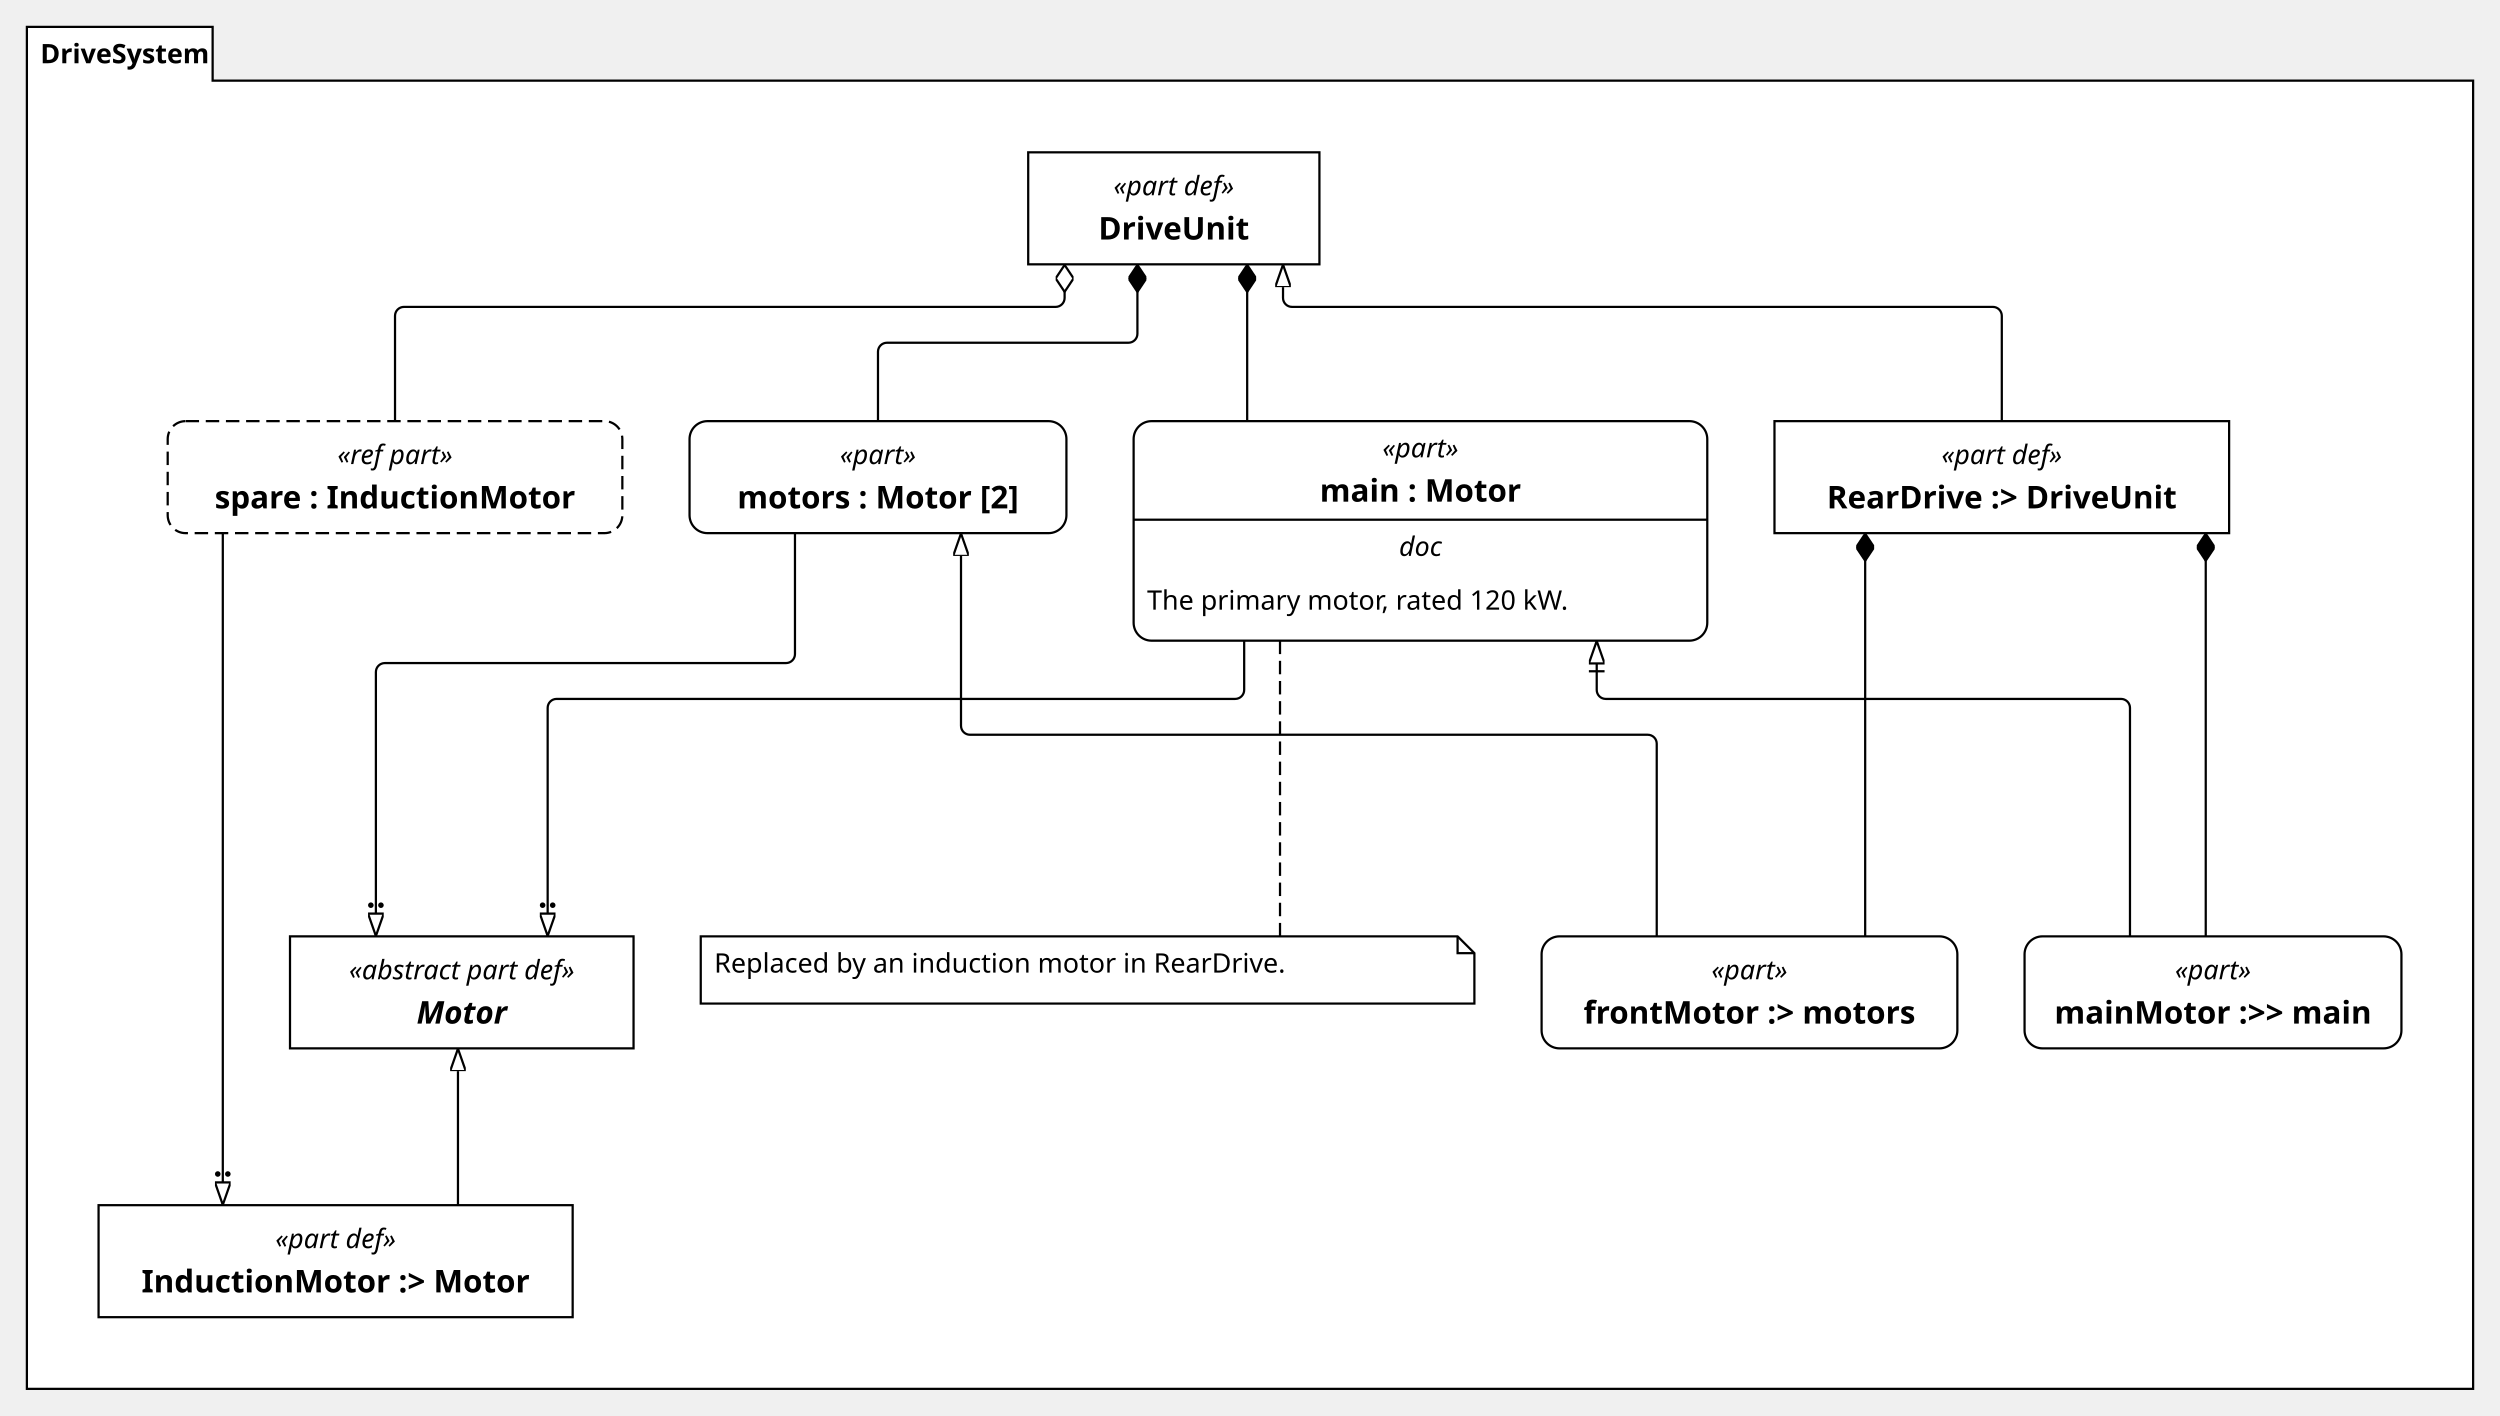
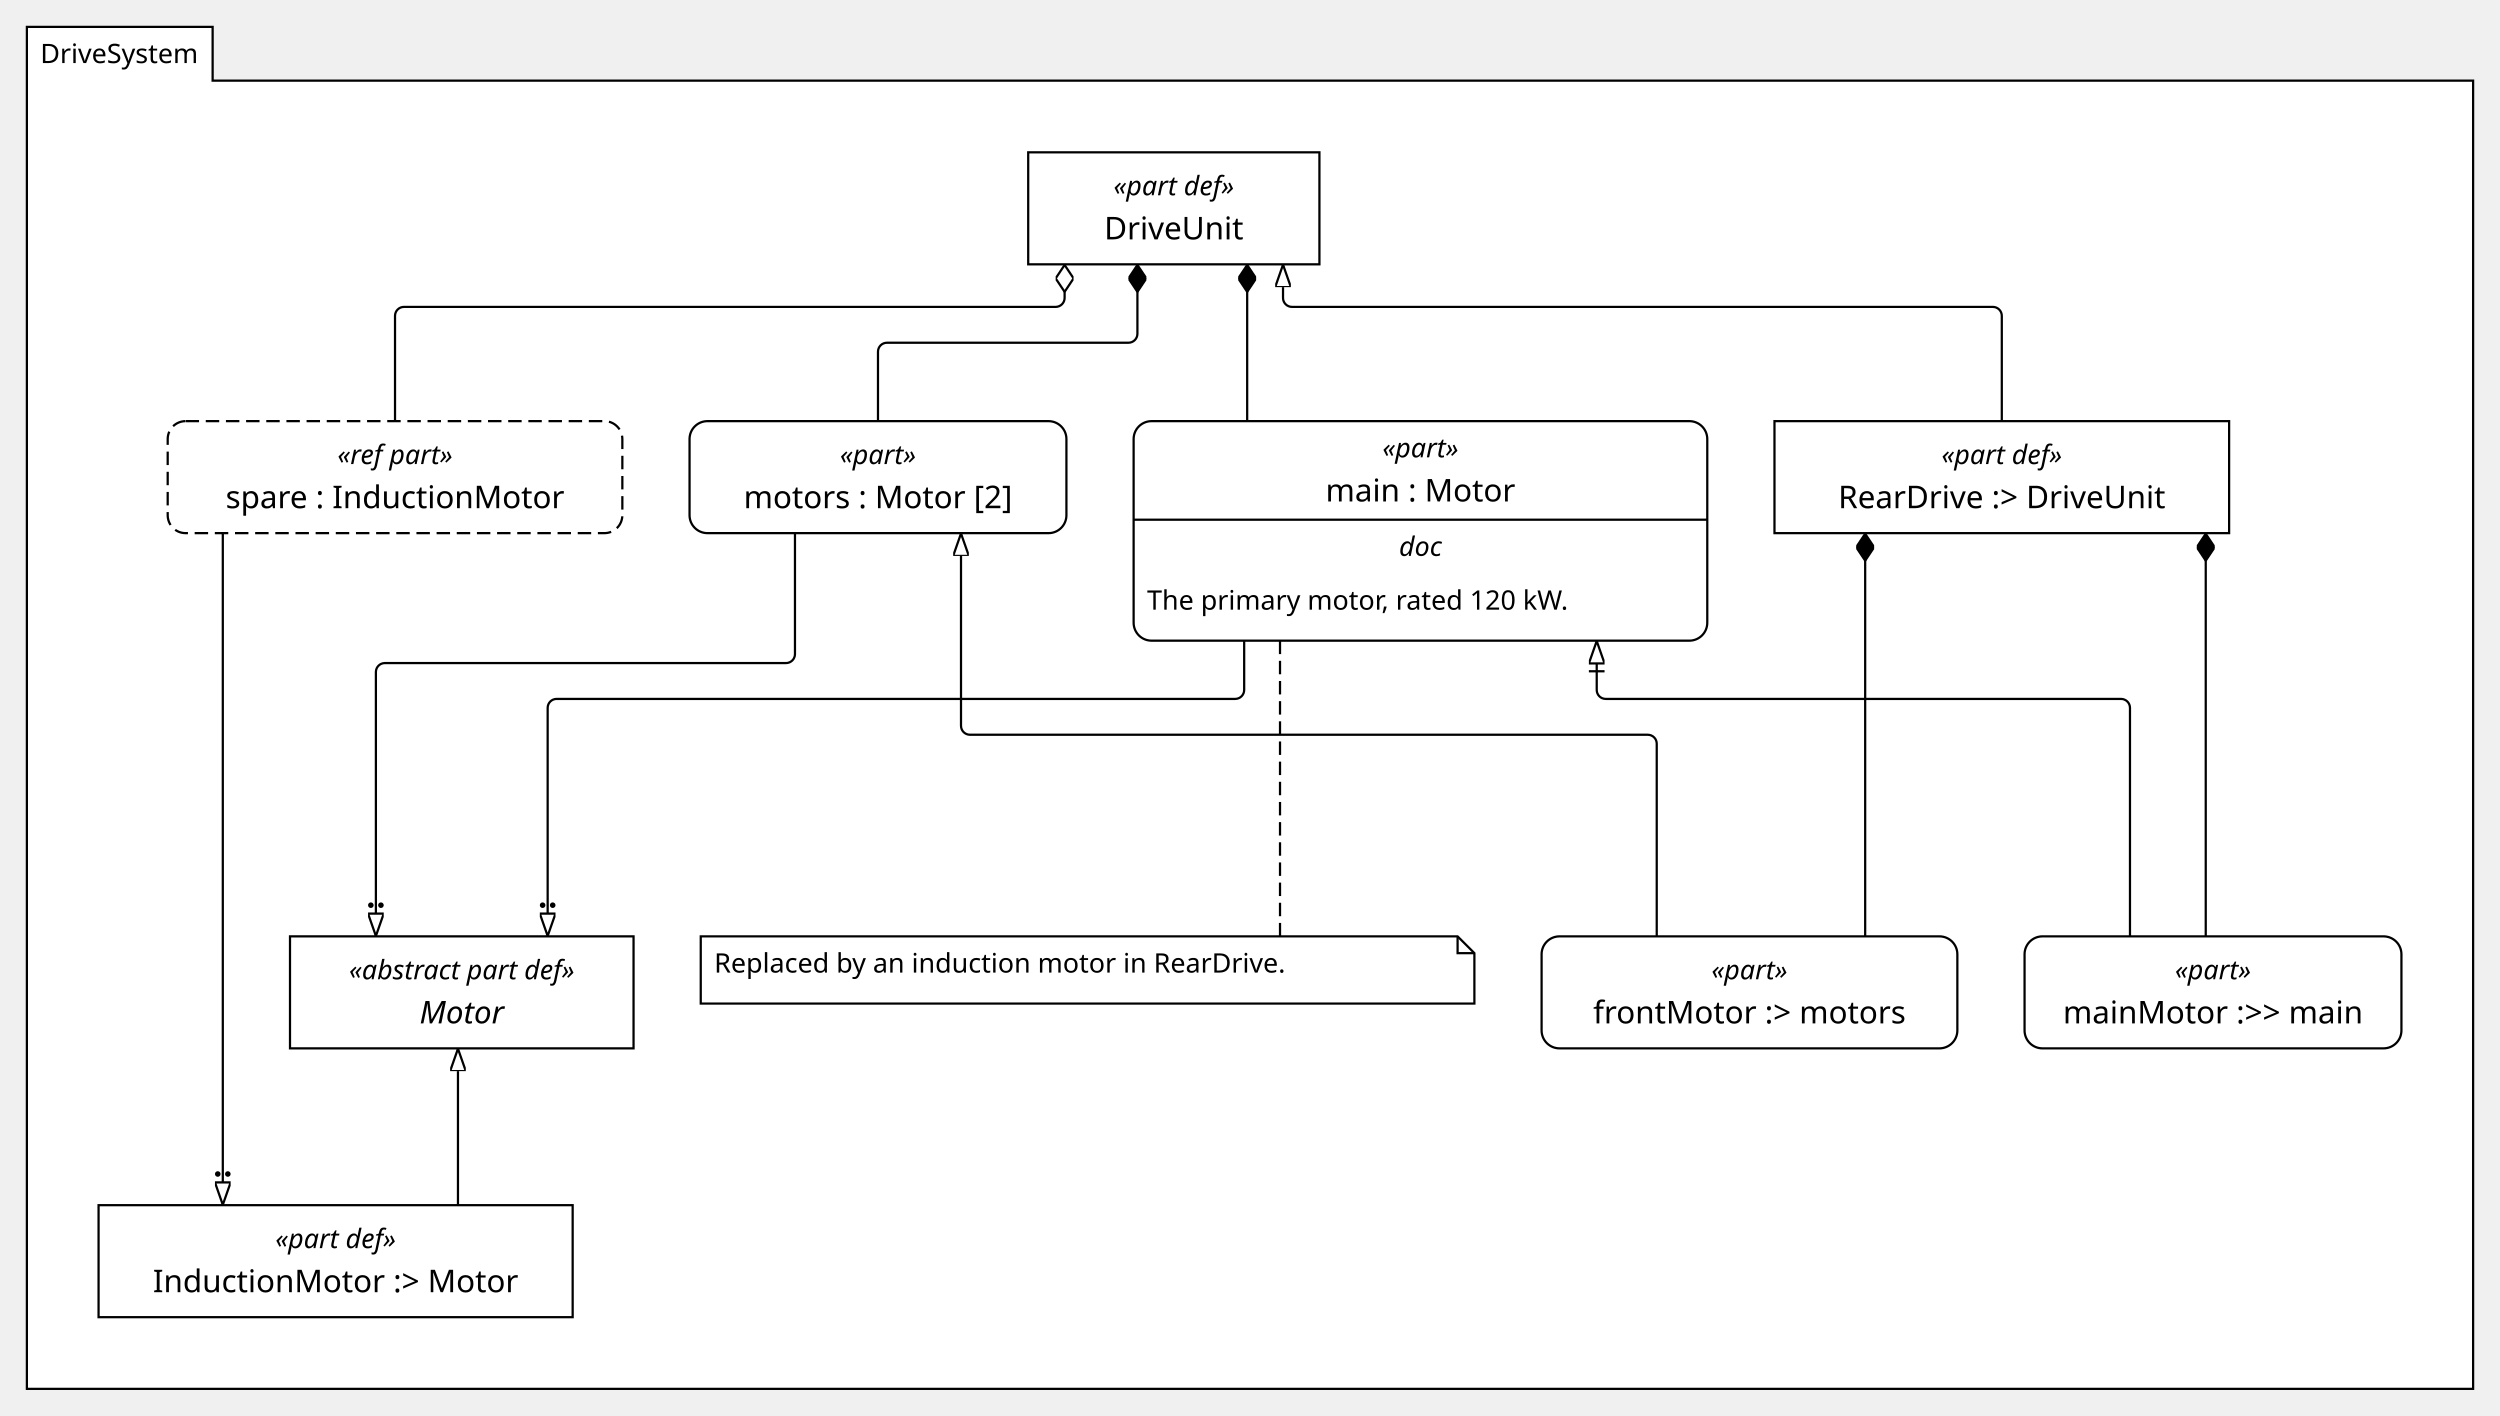
<svg xmlns="http://www.w3.org/2000/svg" width="1116.02" height="632.00" viewBox="0 0 1116.02 632.00">
  <defs>
    <marker id="line-end-open-chevron" markerWidth="10.165" markerHeight="7" refX="10.165" refY="3.5" orient="auto">
      <polyline points="0 0, 10 3.5, 0 7" fill="none" stroke="#000000" stroke-width="1.00" stroke-linejoin="bevel" />
    </marker>
    <marker id="line-end-hollow-triangle" markerWidth="10.165" markerHeight="7" refX="10.165" refY="3.5" orient="auto">
      <polygon points="0 0, 10 3.5, 0 7" fill="#FFFFFF" stroke="#000000" stroke-width="1.00" stroke-linejoin="bevel" />
    </marker>
    <marker id="line-end-filled-arrow" markerWidth="10.165" markerHeight="7" refX="10.165" refY="3.5" orient="auto">
      <polygon points="0 0, 10 3.5, 0 7" fill="#000000" stroke="#000000" stroke-width="1.00" stroke-linejoin="bevel" />
    </marker>
    <marker id="line-end-hollow-triangle-crossbar" markerWidth="14.665" markerHeight="7" refX="14.665" refY="3.5" orient="auto">
      <polygon points="4.5 0, 14.5 3.5, 4.5 7" fill="#FFFFFF" stroke="#000000" stroke-width="1.00" stroke-linejoin="bevel" />
      <line x1="1" y1="0" x2="1" y2="7" stroke="#000000" stroke-width="1.00" />
    </marker>
    <marker id="line-end-hollow-diamond" markerWidth="14" markerHeight="8" refX="13.277" refY="4" orient="auto">
      <polygon points="1 4, 7 0, 13 4, 7 8" fill="#FFFFFF" stroke="#000000" stroke-width="1.00" stroke-linejoin="bevel" />
    </marker>
    <marker id="line-end-filled-diamond" markerWidth="14" markerHeight="8" refX="13.277" refY="4" orient="auto">
      <polygon points="1 4, 7 0, 13 4, 7 8" fill="#000000" stroke="#000000" stroke-width="1.00" stroke-linejoin="bevel" />
    </marker>
    <marker id="line-end-circle" markerWidth="10" markerHeight="10" refX="9.5" refY="5" orient="auto">
      <circle cx="5" cy="5" r="4" fill="#FFFFFF" stroke="#000000" stroke-width="1.00" />
    </marker>
    <marker id="line-end-bar" markerWidth="4" markerHeight="12" refX="2.5" refY="6" orient="auto">
      <line x1="2" y1="0" x2="2" y2="12" stroke="#000000" stroke-width="1.00" />
    </marker>
    <marker id="line-end-hollow-triangle-two-dots" markerWidth="15.165" markerHeight="7" refX="15.165" refY="3.5" orient="auto">
      <polygon points="5 0, 15 3.5, 5 7" fill="#FFFFFF" stroke="#000000" stroke-width="1.00" stroke-linejoin="bevel" />
      <circle cx="1.25" cy="1.25" r="1.25" fill="#000000" />
      <circle cx="1.25" cy="5.75" r="1.25" fill="#000000" />
    </marker>
    <filter id="label-bg" x="-0.05" y="-0.05" width="1.1" height="1.1">
      <feFlood flood-color="#FFFFFF" />
      <feComposite in="SourceGraphic" operator="over" />
    </filter>
  </defs>
  <path d="M 12.00 36.00 L 12.00 12.00 L 94.92 12.00 L 94.92 36.00 L 1104.02 36.00 L 1104.02 620.00 L 12.00 620.00 Z" fill="#FFFFFF" stroke="#000000" stroke-width="1.00" />
-   <text x="18.00" y="24.00" font-family="Noto Sans, sans-serif" font-size="12.00" font-weight="bold" fill="#000000" text-anchor="start" dominant-baseline="middle">DriveSystem</text>
+   <text x="18.00" y="24.00" font-family="Noto Sans, sans-serif" font-size="12.00" fill="#000000" text-anchor="start" dominant-baseline="middle">DriveSystem</text>
  <rect x="129.46" y="418.00" width="153.36" height="50.00" fill="#FFFFFF" stroke="#000000" stroke-width="1.00" />
  <text x="206.14" y="433.00" font-family="Noto Sans, sans-serif" font-size="12.00" font-style="italic" fill="#000000" text-anchor="middle" dominant-baseline="middle">«abstract part def»</text>
-   <text x="206.14" y="452.00" font-family="Noto Sans, sans-serif" font-size="14.00" font-weight="bold" font-style="italic" fill="#000000" text-anchor="middle" dominant-baseline="middle">Motor</text>
+   <text x="206.14" y="452.00" font-family="Noto Sans, sans-serif" font-size="14.00" font-style="italic" fill="#000000" text-anchor="middle" dominant-baseline="middle">Motor</text>
  <rect x="44.00" y="538.00" width="211.64" height="50.00" fill="#FFFFFF" stroke="#000000" stroke-width="1.00" />
  <text x="149.82" y="553.00" font-family="Noto Sans, sans-serif" font-size="12.00" font-style="italic" fill="#000000" text-anchor="middle" dominant-baseline="middle">«part def»</text>
-   <text x="149.82" y="572.00" font-family="Noto Sans, sans-serif" font-size="14.00" font-weight="bold" fill="#000000" text-anchor="middle" dominant-baseline="middle">InductionMotor :&gt; Motor</text>
+   <text x="149.82" y="572.00" font-family="Noto Sans, sans-serif" font-size="14.00" fill="#000000" text-anchor="middle" dominant-baseline="middle">InductionMotor :&gt; Motor</text>
  <rect x="459.00" y="68.00" width="130.00" height="50.00" fill="#FFFFFF" stroke="#000000" stroke-width="1.00" />
  <text x="524.00" y="83.00" font-family="Noto Sans, sans-serif" font-size="12.00" font-style="italic" fill="#000000" text-anchor="middle" dominant-baseline="middle">«part def»</text>
-   <text x="524.00" y="102.00" font-family="Noto Sans, sans-serif" font-size="14.00" font-weight="bold" fill="#000000" text-anchor="middle" dominant-baseline="middle">DriveUnit</text>
+   <text x="524.00" y="102.00" font-family="Noto Sans, sans-serif" font-size="14.00" fill="#000000" text-anchor="middle" dominant-baseline="middle">DriveUnit</text>
  <rect x="307.82" y="188.00" width="168.24" height="50.00" fill="#FFFFFF" stroke="#000000" stroke-width="1.00" rx="8.00" ry="8.00" />
  <text x="391.94" y="203.00" font-family="Noto Sans, sans-serif" font-size="12.00" font-style="italic" fill="#000000" text-anchor="middle" dominant-baseline="middle">«part»</text>
-   <text x="391.94" y="222.00" font-family="Noto Sans, sans-serif" font-size="14.00" font-weight="bold" fill="#000000" text-anchor="middle" dominant-baseline="middle">motors : Motor [2]</text>
+   <text x="391.94" y="222.00" font-family="Noto Sans, sans-serif" font-size="14.00" fill="#000000" text-anchor="middle" dominant-baseline="middle">motors : Motor [2]</text>
  <rect x="506.06" y="188.00" width="256.08" height="98.00" fill="#FFFFFF" stroke="#000000" stroke-width="1.00" rx="8.00" ry="8.00" />
  <text x="634.10" y="200.00" font-family="Noto Sans, sans-serif" font-size="12.00" font-style="italic" fill="#000000" text-anchor="middle" dominant-baseline="middle">«part»</text>
-   <text x="634.10" y="219.00" font-family="Noto Sans, sans-serif" font-size="14.00" font-weight="bold" fill="#000000" text-anchor="middle" dominant-baseline="middle">main : Motor</text>
+   <text x="634.10" y="219.00" font-family="Noto Sans, sans-serif" font-size="14.00" fill="#000000" text-anchor="middle" dominant-baseline="middle">main : Motor</text>
  <line x1="506.06" y1="232.00" x2="762.14" y2="232.00" stroke="#000000" stroke-width="1.00" />
  <text x="634.10" y="244.00" font-family="Noto Sans, sans-serif" font-size="12.00" font-style="italic" fill="#000000" text-anchor="middle" dominant-baseline="middle">doc</text>
  <text x="512.06" y="268.00" font-family="Noto Sans, sans-serif" font-size="12.00" fill="#000000" text-anchor="start" dominant-baseline="middle">The primary motor, rated 120 kW.</text>
  <path d="M 312.82 418.00 L 650.68 418.00 L 658.18 425.50 L 658.18 448.00 L 312.82 448.00 Z" fill="#FFFFFF" stroke="#000000" stroke-width="1.00" />
  <path d="M 650.68 418.00 L 650.68 425.50 L 658.18 425.50" fill="none" stroke="#000000" stroke-width="1.00" />
  <text x="318.82" y="430.00" font-family="Noto Sans, sans-serif" font-size="12.00" fill="#000000" text-anchor="start" dominant-baseline="middle">Replaced by an induction motor in RearDrive.</text>
  <rect x="74.86" y="188.00" width="202.96" height="50.00" fill="#FFFFFF" stroke="#000000" stroke-width="1.00" rx="8.00" ry="8.00" stroke-dasharray="6 3" />
  <text x="176.34" y="203.00" font-family="Noto Sans, sans-serif" font-size="12.00" font-style="italic" fill="#000000" text-anchor="middle" dominant-baseline="middle">«ref part»</text>
-   <text x="176.34" y="222.00" font-family="Noto Sans, sans-serif" font-size="14.00" font-weight="bold" fill="#000000" text-anchor="middle" dominant-baseline="middle">spare : InductionMotor</text>
+   <text x="176.34" y="222.00" font-family="Noto Sans, sans-serif" font-size="14.00" fill="#000000" text-anchor="middle" dominant-baseline="middle">spare : InductionMotor</text>
  <rect x="792.14" y="188.00" width="202.96" height="50.00" fill="#FFFFFF" stroke="#000000" stroke-width="1.00" />
  <text x="893.62" y="203.00" font-family="Noto Sans, sans-serif" font-size="12.00" font-style="italic" fill="#000000" text-anchor="middle" dominant-baseline="middle">«part def»</text>
-   <text x="893.62" y="222.00" font-family="Noto Sans, sans-serif" font-size="14.00" font-weight="bold" fill="#000000" text-anchor="middle" dominant-baseline="middle">RearDrive :&gt; DriveUnit</text>
+   <text x="893.62" y="222.00" font-family="Noto Sans, sans-serif" font-size="14.00" fill="#000000" text-anchor="middle" dominant-baseline="middle">RearDrive :&gt; DriveUnit</text>
  <rect x="688.18" y="418.00" width="185.60" height="50.00" fill="#FFFFFF" stroke="#000000" stroke-width="1.00" rx="8.00" ry="8.00" />
  <text x="780.98" y="433.00" font-family="Noto Sans, sans-serif" font-size="12.00" font-style="italic" fill="#000000" text-anchor="middle" dominant-baseline="middle">«part»</text>
-   <text x="780.98" y="452.00" font-family="Noto Sans, sans-serif" font-size="14.00" font-weight="bold" fill="#000000" text-anchor="middle" dominant-baseline="middle">frontMotor :&gt; motors</text>
+   <text x="780.98" y="452.00" font-family="Noto Sans, sans-serif" font-size="14.00" fill="#000000" text-anchor="middle" dominant-baseline="middle">frontMotor :&gt; motors</text>
  <rect x="903.78" y="418.00" width="168.24" height="50.00" fill="#FFFFFF" stroke="#000000" stroke-width="1.00" rx="8.00" ry="8.00" />
  <text x="987.90" y="433.00" font-family="Noto Sans, sans-serif" font-size="12.00" font-style="italic" fill="#000000" text-anchor="middle" dominant-baseline="middle">«part»</text>
-   <text x="987.90" y="452.00" font-family="Noto Sans, sans-serif" font-size="14.00" font-weight="bold" fill="#000000" text-anchor="middle" dominant-baseline="middle">mainMotor :&gt;&gt; main</text>
+   <text x="987.90" y="452.00" font-family="Noto Sans, sans-serif" font-size="14.00" fill="#000000" text-anchor="middle" dominant-baseline="middle">mainMotor :&gt;&gt; main</text>
  <path d="M 571.41 286.00 L 571.41 418.00" fill="none" stroke="#000000" stroke-width="1.00" stroke-dasharray="6 3" />
  <path d="M 204.44 538.00 L 204.44 468.00" fill="none" stroke="#000000" stroke-width="1.00" marker-end="url(#line-end-hollow-triangle)" />
  <path d="M 391.94 188.00 L 391.94 157.00 A 4.00 4.00 0 0 1 395.94 153.00 L 503.75 153.00 A 4.00 4.00 0 0 0 507.75 149.00 L 507.75 118.00" fill="none" stroke="#000000" stroke-width="1.00" marker-end="url(#line-end-filled-diamond)" />
  <path d="M 354.88 238.00 L 354.88 292.00 A 4.00 4.00 0 0 1 350.88 296.00 L 171.80 296.00 A 4.00 4.00 0 0 0 167.80 300.00 L 167.80 418.00" fill="none" stroke="#000000" stroke-width="1.00" marker-end="url(#line-end-hollow-triangle-two-dots)" />
  <path d="M 556.75 188.00 L 556.75 118.00" fill="none" stroke="#000000" stroke-width="1.00" marker-end="url(#line-end-filled-diamond)" />
  <path d="M 555.41 286.00 L 555.41 308.00 A 4.00 4.00 0 0 1 551.41 312.00 L 248.48 312.00 A 4.00 4.00 0 0 0 244.48 316.00 L 244.48 418.00" fill="none" stroke="#000000" stroke-width="1.00" marker-end="url(#line-end-hollow-triangle-two-dots)" />
  <path d="M 176.34 188.00 L 176.34 141.00 A 4.00 4.00 0 0 1 180.34 137.00 L 471.25 137.00 A 4.00 4.00 0 0 0 475.25 133.00 L 475.25 118.00" fill="none" stroke="#000000" stroke-width="1.00" marker-end="url(#line-end-hollow-diamond)" />
  <path d="M 99.46 238.00 L 99.46 538.00" fill="none" stroke="#000000" stroke-width="1.00" marker-end="url(#line-end-hollow-triangle-two-dots)" />
  <path d="M 893.62 188.00 L 893.62 141.00 A 4.00 4.00 0 0 0 889.62 137.00 L 576.75 137.00 A 4.00 4.00 0 0 1 572.75 133.00 L 572.75 118.00" fill="none" stroke="#000000" stroke-width="1.00" marker-end="url(#line-end-hollow-triangle)" />
  <path d="M 832.63 418.00 L 832.63 238.00" fill="none" stroke="#000000" stroke-width="1.00" marker-end="url(#line-end-filled-diamond)" />
  <path d="M 739.58 418.00 L 739.58 332.00 A 4.00 4.00 0 0 0 735.58 328.00 L 433.00 328.00 A 4.00 4.00 0 0 1 429.00 324.00 L 429.00 238.00" fill="none" stroke="#000000" stroke-width="1.00" marker-end="url(#line-end-hollow-triangle)" />
  <path d="M 984.66 418.00 L 984.66 238.00" fill="none" stroke="#000000" stroke-width="1.00" marker-end="url(#line-end-filled-diamond)" />
  <path d="M 950.84 418.00 L 950.84 316.00 A 4.00 4.00 0 0 0 946.84 312.00 L 716.79 312.00 A 4.00 4.00 0 0 1 712.79 308.00 L 712.79 286.00" fill="none" stroke="#000000" stroke-width="1.00" marker-end="url(#line-end-hollow-triangle-crossbar)" />
</svg>
